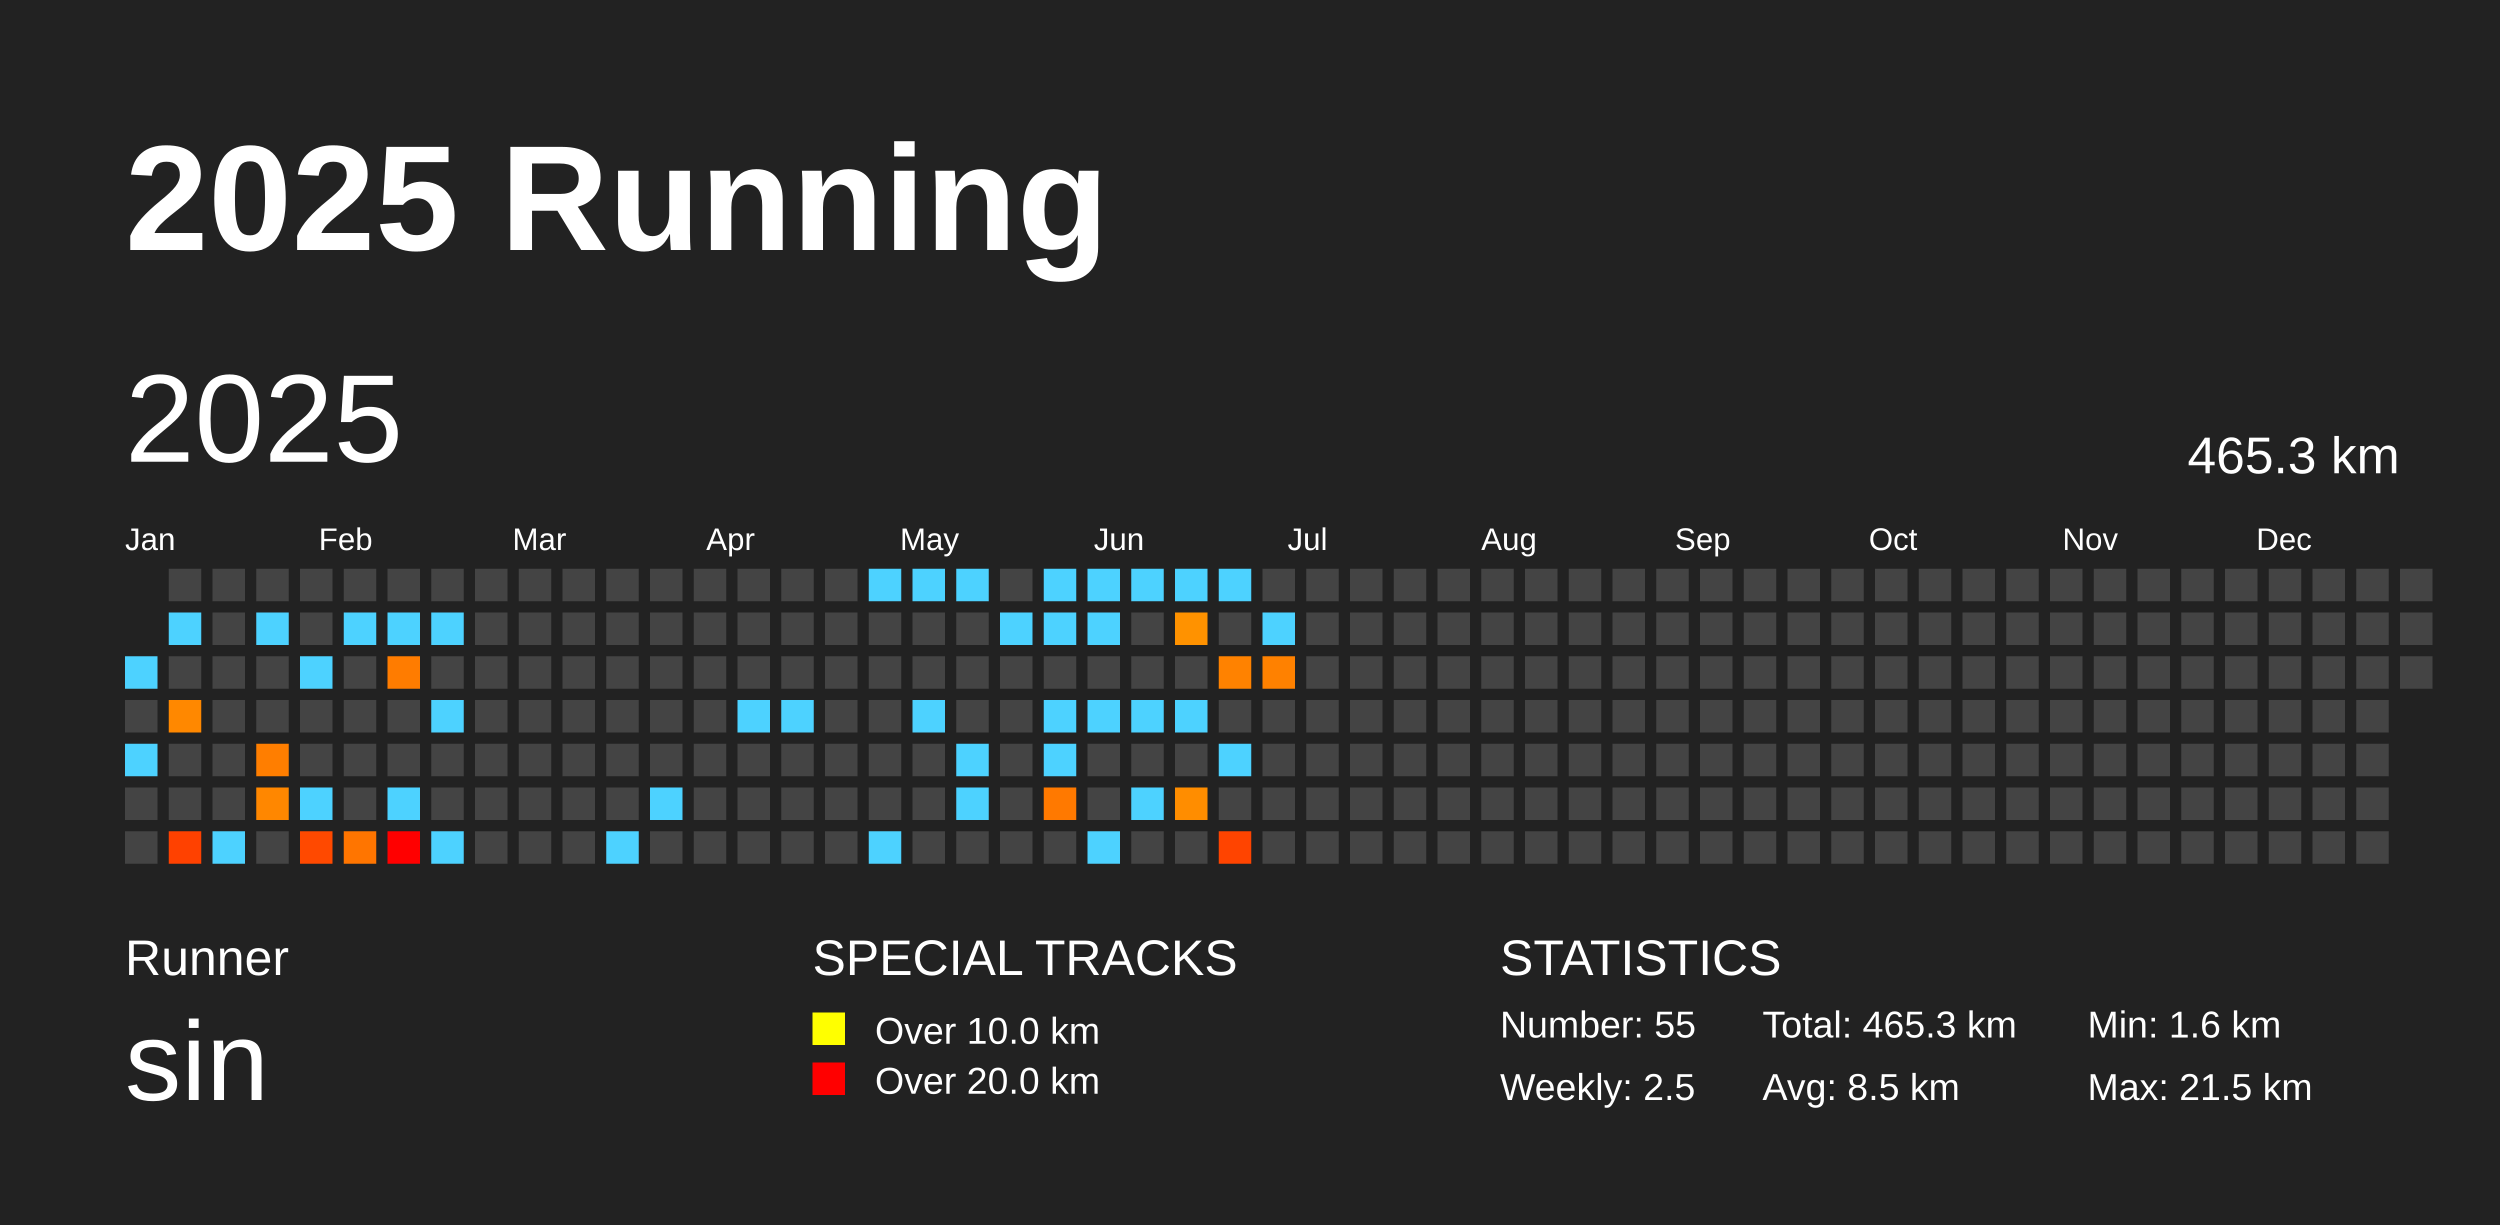
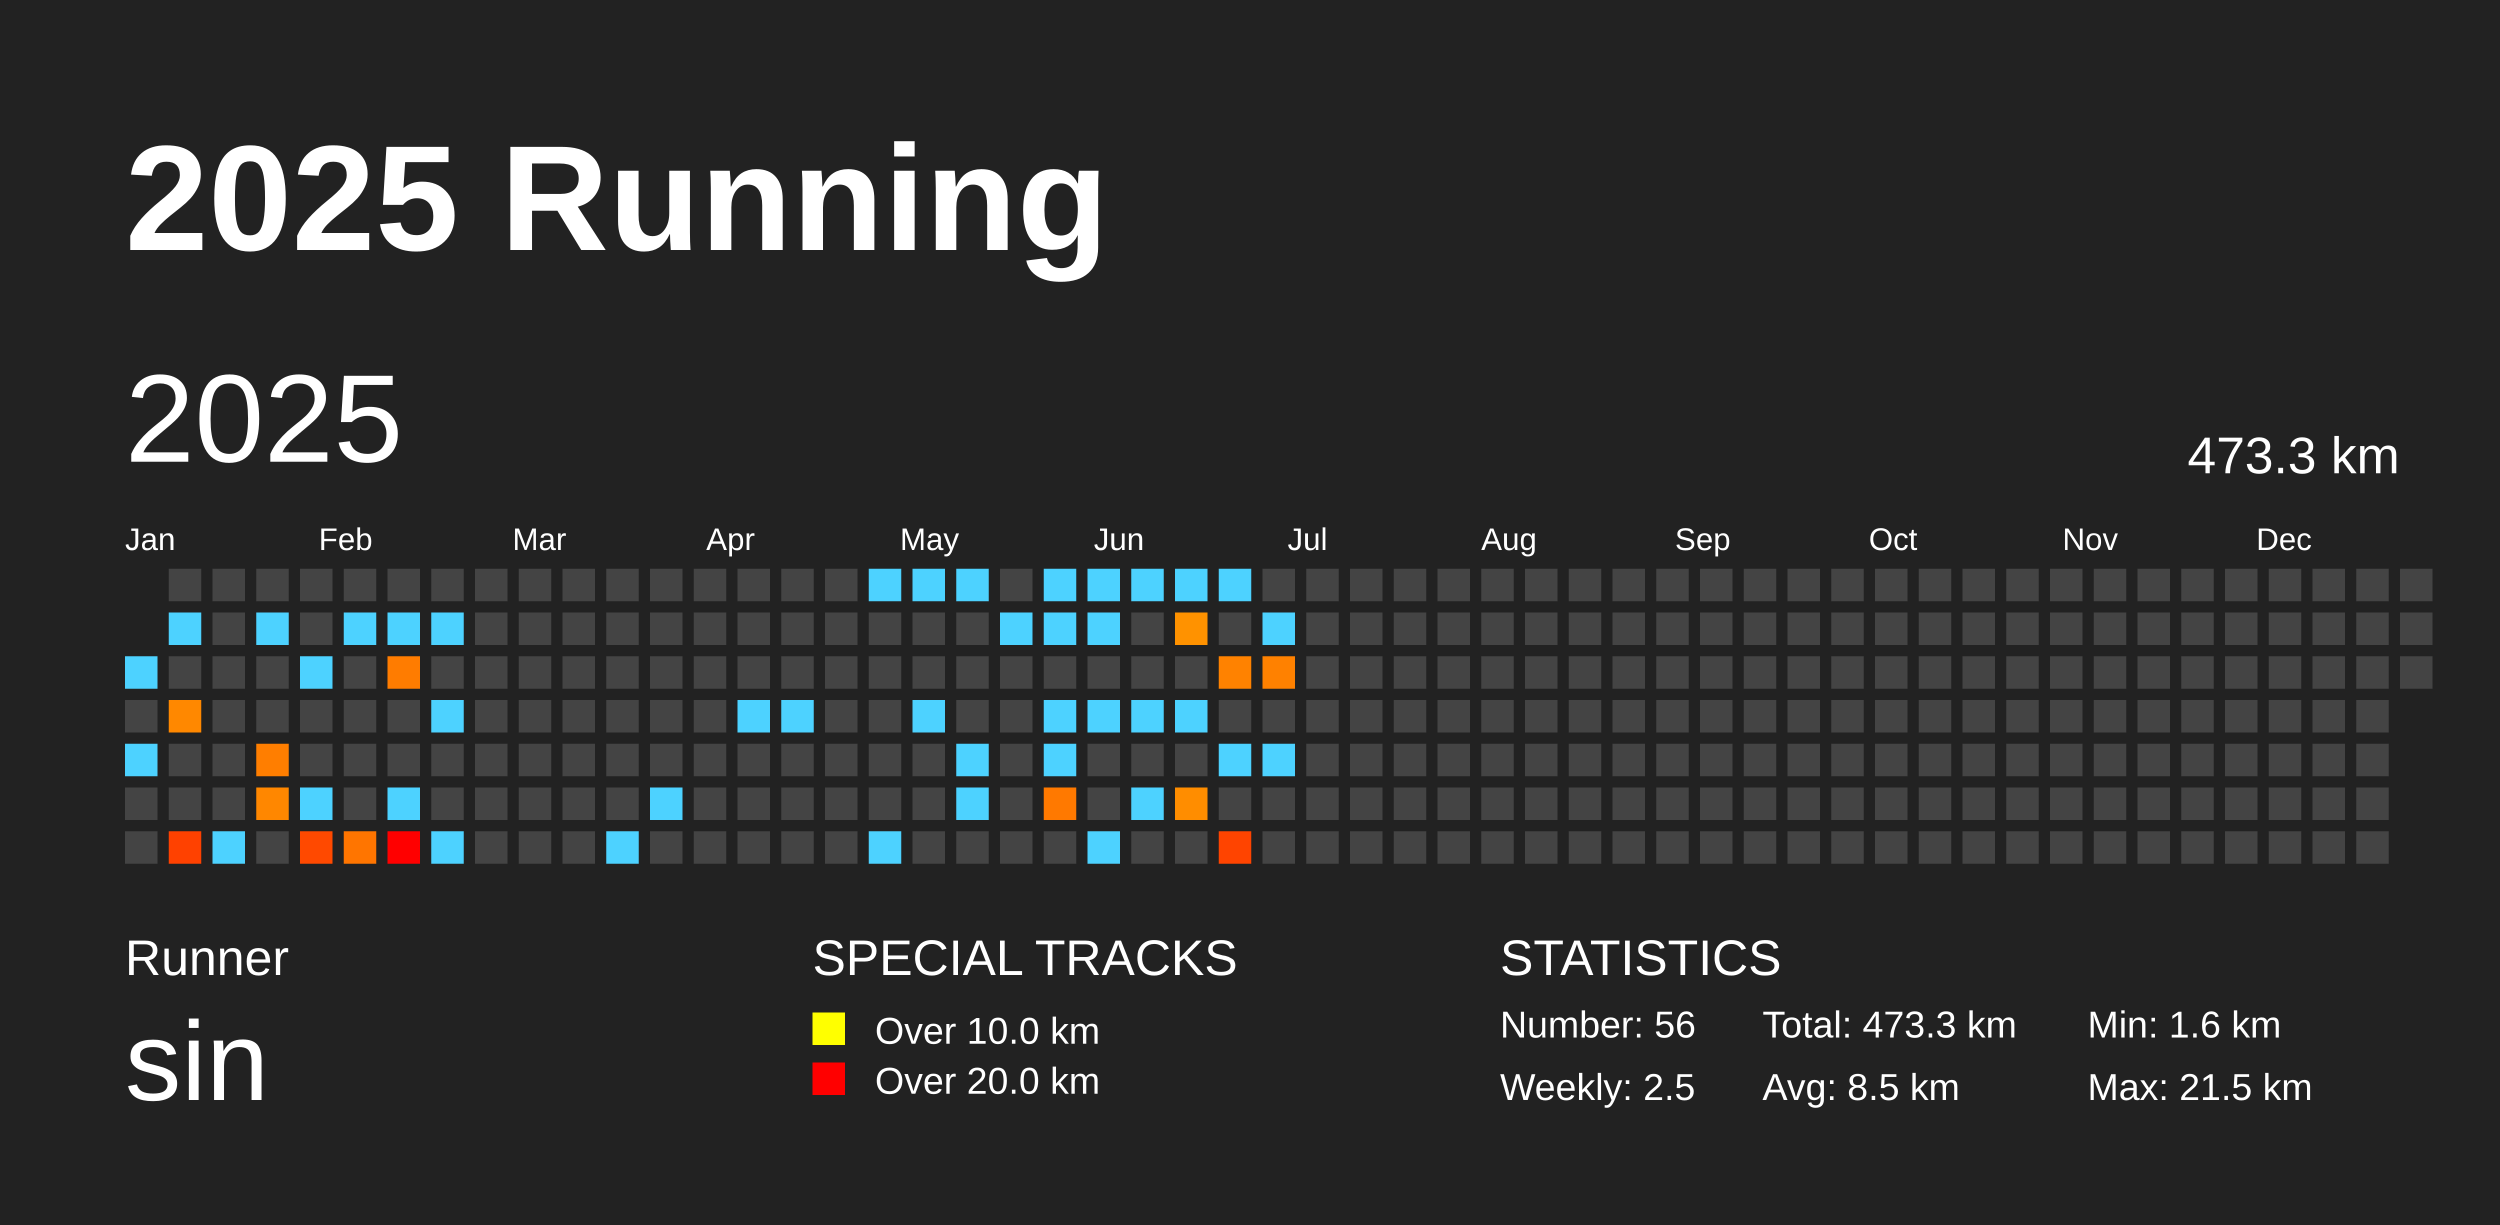
<svg xmlns="http://www.w3.org/2000/svg" baseProfile="full" height="98mm" version="1.1" viewBox="0,0,200,98" width="200mm">
  <defs />
  <rect fill="#222222" height="98" width="200" x="0" y="0" />
  <text fill="#FFFFFF" style="font-size:12px; font-family:Arial; font-weight:bold;" x="10" y="20">2025 Running</text>
  <text fill="#FFFFFF" style="font-size:4px; font-family:Arial" x="10" y="78">Runner</text>
  <text fill="#FFFFFF" style="font-size:9px; font-family:Arial" x="10" y="88">sin</text>
  <text fill="#FFFFFF" style="font-size:4px; font-family:Arial" x="65" y="78">SPECIAL TRACKS</text>
  <rect fill="yellow" height="2.6" width="2.6" x="65" y="81" />
  <text fill="#FFFFFF" style="font-size:3px; font-family:Arial" x="70" y="83.5">Over 10.0 km</text>
  <rect fill="red" height="2.6" width="2.6" x="65" y="85" />
  <text fill="#FFFFFF" style="font-size:3px; font-family:Arial" x="70" y="87.5">Over 20.0 km</text>
  <text fill="#FFFFFF" style="font-size:4px; font-family:Arial" x="120" y="78">STATISTICS</text>
-   <text fill="#FFFFFF" style="font-size:3px; font-family:Arial" x="120" y="83">Number: 55</text>
+   <text fill="#FFFFFF" style="font-size:3px; font-family:Arial" x="120" y="83">Number: 56</text>
  <text fill="#FFFFFF" style="font-size:3px; font-family:Arial" x="120" y="88">Weekly: 2.5</text>
-   <text fill="#FFFFFF" style="font-size:3px; font-family:Arial" x="141" y="83">Total: 465.3 km</text>
+   <text fill="#FFFFFF" style="font-size:3px; font-family:Arial" x="141" y="83">Total: 473.3 km</text>
  <text fill="#FFFFFF" style="font-size:3px; font-family:Arial" x="141" y="88">Avg: 8.5 km</text>
  <text fill="#FFFFFF" style="font-size:3px; font-family:Arial" x="167" y="83">Min: 1.6 km</text>
  <text fill="#FFFFFF" style="font-size:3px; font-family:Arial" x="167" y="88">Max: 21.5 km</text>
  <text dominant-baseline="hanging" fill="#FFFFFF" style="font-size:10.0px; font-family:Arial;" x="10" y="30">2025</text>
-   <text dominant-baseline="hanging" fill="#FFFFFF" style="font-size:4.125px; font-family:Arial;" x="175" y="35">465.3 km</text>
+   <text dominant-baseline="hanging" fill="#FFFFFF" style="font-size:4.125px; font-family:Arial;" x="175" y="35">473.3 km</text>
  <text fill="#FFFFFF" style="font-size:2.5px; font-family:Arial" x="10.0" y="44">Jan</text>
  <text fill="#FFFFFF" style="font-size:2.5px; font-family:Arial" x="25.5" y="44">Feb</text>
  <text fill="#FFFFFF" style="font-size:2.5px; font-family:Arial" x="41.0" y="44">Mar</text>
  <text fill="#FFFFFF" style="font-size:2.5px; font-family:Arial" x="56.5" y="44">Apr</text>
  <text fill="#FFFFFF" style="font-size:2.5px; font-family:Arial" x="72.0" y="44">May</text>
  <text fill="#FFFFFF" style="font-size:2.5px; font-family:Arial" x="87.5" y="44">Jun</text>
  <text fill="#FFFFFF" style="font-size:2.5px; font-family:Arial" x="103.0" y="44">Jul</text>
  <text fill="#FFFFFF" style="font-size:2.5px; font-family:Arial" x="118.5" y="44">Aug</text>
  <text fill="#FFFFFF" style="font-size:2.5px; font-family:Arial" x="134.0" y="44">Sep</text>
  <text fill="#FFFFFF" style="font-size:2.5px; font-family:Arial" x="149.5" y="44">Oct</text>
  <text fill="#FFFFFF" style="font-size:2.5px; font-family:Arial" x="165.0" y="44">Nov</text>
  <text fill="#FFFFFF" style="font-size:2.5px; font-family:Arial" x="180.5" y="44">Dec</text>
  <rect fill="#4dd2ff" height="2.6" width="2.6" x="10.0" y="52.5" />
  <rect fill="#444444" height="2.6" width="2.6" x="10.0" y="56.0" />
  <rect fill="#4dd2ff" height="2.6" width="2.6" x="10.0" y="59.5" />
  <rect fill="#444444" height="2.6" width="2.6" x="10.0" y="63.0" />
  <rect fill="#444444" height="2.6" width="2.6" x="10.0" y="66.5" />
  <rect fill="#444444" height="2.6" width="2.6" x="13.5" y="45.5" />
  <rect fill="#4dd2ff" height="2.6" width="2.6" x="13.5" y="49.0" />
  <rect fill="#444444" height="2.6" width="2.6" x="13.5" y="52.5" />
  <rect fill="#ff8800" height="2.6" width="2.6" x="13.5" y="56.0" />
  <rect fill="#444444" height="2.6" width="2.6" x="13.5" y="59.5" />
  <rect fill="#444444" height="2.6" width="2.6" x="13.5" y="63.0" />
  <rect fill="#ff4100" height="2.6" width="2.6" x="13.5" y="66.5" />
  <rect fill="#444444" height="2.6" width="2.6" x="17.0" y="45.5" />
  <rect fill="#444444" height="2.6" width="2.6" x="17.0" y="49.0" />
  <rect fill="#444444" height="2.6" width="2.6" x="17.0" y="52.5" />
  <rect fill="#444444" height="2.6" width="2.6" x="17.0" y="56.0" />
  <rect fill="#444444" height="2.6" width="2.6" x="17.0" y="59.5" />
  <rect fill="#444444" height="2.6" width="2.6" x="17.0" y="63.0" />
  <rect fill="#4dd2ff" height="2.6" width="2.6" x="17.0" y="66.5" />
  <rect fill="#444444" height="2.6" width="2.6" x="20.5" y="45.5" />
  <rect fill="#4dd2ff" height="2.6" width="2.6" x="20.5" y="49.0" />
  <rect fill="#444444" height="2.6" width="2.6" x="20.5" y="52.5" />
  <rect fill="#444444" height="2.6" width="2.6" x="20.5" y="56.0" />
  <rect fill="#ff7e00" height="2.6" width="2.6" x="20.5" y="59.5" />
  <rect fill="#ff8700" height="2.6" width="2.6" x="20.5" y="63.0" />
  <rect fill="#444444" height="2.6" width="2.6" x="20.5" y="66.5" />
  <rect fill="#444444" height="2.6" width="2.6" x="24.0" y="45.5" />
  <rect fill="#444444" height="2.6" width="2.6" x="24.0" y="49.0" />
  <rect fill="#4dd2ff" height="2.6" width="2.6" x="24.0" y="52.5" />
  <rect fill="#444444" height="2.6" width="2.6" x="24.0" y="56.0" />
  <rect fill="#444444" height="2.6" width="2.6" x="24.0" y="59.5" />
  <rect fill="#4dd2ff" height="2.6" width="2.6" x="24.0" y="63.0" />
  <rect fill="#ff4900" height="2.6" width="2.6" x="24.0" y="66.5" />
  <rect fill="#444444" height="2.6" width="2.6" x="27.5" y="45.5" />
  <rect fill="#4dd2ff" height="2.6" width="2.6" x="27.5" y="49.0" />
  <rect fill="#444444" height="2.6" width="2.6" x="27.5" y="52.5" />
  <rect fill="#444444" height="2.6" width="2.6" x="27.5" y="56.0" />
  <rect fill="#444444" height="2.6" width="2.6" x="27.5" y="59.5" />
  <rect fill="#444444" height="2.6" width="2.6" x="27.5" y="63.0" />
  <rect fill="#ff7500" height="2.6" width="2.6" x="27.5" y="66.5" />
  <rect fill="#444444" height="2.6" width="2.6" x="31.0" y="45.5" />
  <rect fill="#4dd2ff" height="2.6" width="2.6" x="31.0" y="49.0" />
  <rect fill="#ff7c00" height="2.6" width="2.6" x="31.0" y="52.5" />
  <rect fill="#444444" height="2.6" width="2.6" x="31.0" y="56.0" />
  <rect fill="#444444" height="2.6" width="2.6" x="31.0" y="59.5" />
  <rect fill="#4dd2ff" height="2.6" width="2.6" x="31.0" y="63.0" />
  <rect fill="red" height="2.6" width="2.6" x="31.0" y="66.5" />
  <rect fill="#444444" height="2.6" width="2.6" x="34.5" y="45.5" />
  <rect fill="#4dd2ff" height="2.6" width="2.6" x="34.5" y="49.0" />
  <rect fill="#444444" height="2.6" width="2.6" x="34.5" y="52.5" />
  <rect fill="#4dd2ff" height="2.6" width="2.6" x="34.5" y="56.0" />
  <rect fill="#444444" height="2.6" width="2.6" x="34.5" y="59.5" />
  <rect fill="#444444" height="2.6" width="2.6" x="34.5" y="63.0" />
  <rect fill="#4dd2ff" height="2.6" width="2.6" x="34.5" y="66.5" />
  <rect fill="#444444" height="2.6" width="2.6" x="38.0" y="45.5" />
  <rect fill="#444444" height="2.6" width="2.6" x="38.0" y="49.0" />
  <rect fill="#444444" height="2.6" width="2.6" x="38.0" y="52.5" />
  <rect fill="#444444" height="2.6" width="2.6" x="38.0" y="56.0" />
  <rect fill="#444444" height="2.6" width="2.6" x="38.0" y="59.5" />
  <rect fill="#444444" height="2.6" width="2.6" x="38.0" y="63.0" />
  <rect fill="#444444" height="2.6" width="2.6" x="38.0" y="66.5" />
  <rect fill="#444444" height="2.6" width="2.6" x="41.5" y="45.5" />
  <rect fill="#444444" height="2.6" width="2.6" x="41.5" y="49.0" />
  <rect fill="#444444" height="2.6" width="2.6" x="41.5" y="52.5" />
  <rect fill="#444444" height="2.6" width="2.6" x="41.5" y="56.0" />
  <rect fill="#444444" height="2.6" width="2.6" x="41.5" y="59.5" />
  <rect fill="#444444" height="2.6" width="2.6" x="41.5" y="63.0" />
  <rect fill="#444444" height="2.6" width="2.6" x="41.5" y="66.5" />
  <rect fill="#444444" height="2.6" width="2.6" x="45.0" y="45.5" />
  <rect fill="#444444" height="2.6" width="2.6" x="45.0" y="49.0" />
  <rect fill="#444444" height="2.6" width="2.6" x="45.0" y="52.5" />
  <rect fill="#444444" height="2.6" width="2.6" x="45.0" y="56.0" />
  <rect fill="#444444" height="2.6" width="2.6" x="45.0" y="59.5" />
  <rect fill="#444444" height="2.6" width="2.6" x="45.0" y="63.0" />
  <rect fill="#444444" height="2.6" width="2.6" x="45.0" y="66.5" />
  <rect fill="#444444" height="2.6" width="2.6" x="48.5" y="45.5" />
  <rect fill="#444444" height="2.6" width="2.6" x="48.5" y="49.0" />
  <rect fill="#444444" height="2.6" width="2.6" x="48.5" y="52.5" />
  <rect fill="#444444" height="2.6" width="2.6" x="48.5" y="56.0" />
  <rect fill="#444444" height="2.6" width="2.6" x="48.5" y="59.5" />
  <rect fill="#444444" height="2.6" width="2.6" x="48.5" y="63.0" />
  <rect fill="#4dd2ff" height="2.6" width="2.6" x="48.5" y="66.5" />
  <rect fill="#444444" height="2.6" width="2.6" x="52.0" y="45.5" />
  <rect fill="#444444" height="2.6" width="2.6" x="52.0" y="49.0" />
  <rect fill="#444444" height="2.6" width="2.6" x="52.0" y="52.5" />
  <rect fill="#444444" height="2.6" width="2.6" x="52.0" y="56.0" />
  <rect fill="#444444" height="2.6" width="2.6" x="52.0" y="59.5" />
  <rect fill="#4dd2ff" height="2.6" width="2.6" x="52.0" y="63.0" />
  <rect fill="#444444" height="2.6" width="2.6" x="52.0" y="66.5" />
  <rect fill="#444444" height="2.6" width="2.6" x="55.5" y="45.5" />
  <rect fill="#444444" height="2.6" width="2.6" x="55.5" y="49.0" />
  <rect fill="#444444" height="2.6" width="2.6" x="55.5" y="52.5" />
  <rect fill="#444444" height="2.6" width="2.6" x="55.5" y="56.0" />
  <rect fill="#444444" height="2.6" width="2.6" x="55.5" y="59.5" />
  <rect fill="#444444" height="2.6" width="2.6" x="55.5" y="63.0" />
  <rect fill="#444444" height="2.6" width="2.6" x="55.5" y="66.5" />
  <rect fill="#444444" height="2.6" width="2.6" x="59.0" y="45.5" />
  <rect fill="#444444" height="2.6" width="2.6" x="59.0" y="49.0" />
  <rect fill="#444444" height="2.6" width="2.6" x="59.0" y="52.5" />
  <rect fill="#4dd2ff" height="2.6" width="2.6" x="59.0" y="56.0" />
  <rect fill="#444444" height="2.6" width="2.6" x="59.0" y="59.5" />
  <rect fill="#444444" height="2.6" width="2.6" x="59.0" y="63.0" />
  <rect fill="#444444" height="2.6" width="2.6" x="59.0" y="66.5" />
  <rect fill="#444444" height="2.6" width="2.6" x="62.5" y="45.5" />
  <rect fill="#444444" height="2.6" width="2.6" x="62.5" y="49.0" />
  <rect fill="#444444" height="2.6" width="2.6" x="62.5" y="52.5" />
  <rect fill="#4dd2ff" height="2.6" width="2.6" x="62.5" y="56.0" />
  <rect fill="#444444" height="2.6" width="2.6" x="62.5" y="59.5" />
  <rect fill="#444444" height="2.6" width="2.6" x="62.5" y="63.0" />
  <rect fill="#444444" height="2.6" width="2.6" x="62.5" y="66.5" />
  <rect fill="#444444" height="2.6" width="2.6" x="66.0" y="45.5" />
  <rect fill="#444444" height="2.6" width="2.6" x="66.0" y="49.0" />
  <rect fill="#444444" height="2.6" width="2.6" x="66.0" y="52.5" />
  <rect fill="#444444" height="2.6" width="2.6" x="66.0" y="56.0" />
  <rect fill="#444444" height="2.6" width="2.6" x="66.0" y="59.5" />
  <rect fill="#444444" height="2.6" width="2.6" x="66.0" y="63.0" />
  <rect fill="#444444" height="2.6" width="2.6" x="66.0" y="66.5" />
  <rect fill="#4dd2ff" height="2.6" width="2.6" x="69.5" y="45.5" />
  <rect fill="#444444" height="2.6" width="2.6" x="69.5" y="49.0" />
  <rect fill="#444444" height="2.6" width="2.6" x="69.5" y="52.5" />
  <rect fill="#444444" height="2.6" width="2.6" x="69.5" y="56.0" />
  <rect fill="#444444" height="2.6" width="2.6" x="69.5" y="59.5" />
  <rect fill="#444444" height="2.6" width="2.6" x="69.5" y="63.0" />
  <rect fill="#4dd2ff" height="2.6" width="2.6" x="69.5" y="66.5" />
  <rect fill="#4dd2ff" height="2.6" width="2.6" x="73.0" y="45.5" />
  <rect fill="#444444" height="2.6" width="2.6" x="73.0" y="49.0" />
  <rect fill="#444444" height="2.6" width="2.6" x="73.0" y="52.5" />
  <rect fill="#4dd2ff" height="2.6" width="2.6" x="73.0" y="56.0" />
  <rect fill="#444444" height="2.6" width="2.6" x="73.0" y="59.5" />
  <rect fill="#444444" height="2.6" width="2.6" x="73.0" y="63.0" />
  <rect fill="#444444" height="2.6" width="2.6" x="73.0" y="66.5" />
  <rect fill="#4dd2ff" height="2.6" width="2.6" x="76.5" y="45.5" />
  <rect fill="#444444" height="2.6" width="2.6" x="76.5" y="49.0" />
  <rect fill="#444444" height="2.6" width="2.6" x="76.5" y="52.5" />
  <rect fill="#444444" height="2.6" width="2.6" x="76.5" y="56.0" />
  <rect fill="#4dd2ff" height="2.6" width="2.6" x="76.5" y="59.5" />
  <rect fill="#4dd2ff" height="2.6" width="2.6" x="76.5" y="63.0" />
  <rect fill="#444444" height="2.6" width="2.6" x="76.5" y="66.5" />
  <rect fill="#444444" height="2.6" width="2.6" x="80.0" y="45.5" />
  <rect fill="#4dd2ff" height="2.6" width="2.6" x="80.0" y="49.0" />
  <rect fill="#444444" height="2.6" width="2.6" x="80.0" y="52.5" />
  <rect fill="#444444" height="2.6" width="2.6" x="80.0" y="56.0" />
  <rect fill="#444444" height="2.6" width="2.6" x="80.0" y="59.5" />
  <rect fill="#444444" height="2.6" width="2.6" x="80.0" y="63.0" />
  <rect fill="#444444" height="2.6" width="2.6" x="80.0" y="66.5" />
  <rect fill="#4dd2ff" height="2.6" width="2.6" x="83.5" y="45.5" />
  <rect fill="#4dd2ff" height="2.6" width="2.6" x="83.5" y="49.0" />
  <rect fill="#444444" height="2.6" width="2.6" x="83.5" y="52.5" />
  <rect fill="#4dd2ff" height="2.6" width="2.6" x="83.5" y="56.0" />
  <rect fill="#4dd2ff" height="2.6" width="2.6" x="83.5" y="59.5" />
  <rect fill="#ff7900" height="2.6" width="2.6" x="83.5" y="63.0" />
  <rect fill="#444444" height="2.6" width="2.6" x="83.5" y="66.5" />
  <rect fill="#4dd2ff" height="2.6" width="2.6" x="87.0" y="45.5" />
  <rect fill="#4dd2ff" height="2.6" width="2.6" x="87.0" y="49.0" />
  <rect fill="#444444" height="2.6" width="2.6" x="87.0" y="52.5" />
  <rect fill="#4dd2ff" height="2.6" width="2.6" x="87.0" y="56.0" />
  <rect fill="#444444" height="2.6" width="2.6" x="87.0" y="59.5" />
  <rect fill="#444444" height="2.6" width="2.6" x="87.0" y="63.0" />
  <rect fill="#4dd2ff" height="2.6" width="2.6" x="87.0" y="66.5" />
  <rect fill="#4dd2ff" height="2.6" width="2.6" x="90.5" y="45.5" />
  <rect fill="#444444" height="2.6" width="2.6" x="90.5" y="49.0" />
  <rect fill="#444444" height="2.6" width="2.6" x="90.5" y="52.5" />
  <rect fill="#4dd2ff" height="2.6" width="2.6" x="90.5" y="56.0" />
  <rect fill="#444444" height="2.6" width="2.6" x="90.5" y="59.5" />
  <rect fill="#4dd2ff" height="2.6" width="2.6" x="90.5" y="63.0" />
  <rect fill="#444444" height="2.6" width="2.6" x="90.5" y="66.5" />
  <rect fill="#4dd2ff" height="2.6" width="2.6" x="94.0" y="45.5" />
  <rect fill="#ff9200" height="2.6" width="2.6" x="94.0" y="49.0" />
  <rect fill="#444444" height="2.6" width="2.6" x="94.0" y="52.5" />
  <rect fill="#4dd2ff" height="2.6" width="2.6" x="94.0" y="56.0" />
  <rect fill="#444444" height="2.6" width="2.6" x="94.0" y="59.5" />
  <rect fill="#ff8d00" height="2.6" width="2.6" x="94.0" y="63.0" />
  <rect fill="#444444" height="2.6" width="2.6" x="94.0" y="66.5" />
  <rect fill="#4dd2ff" height="2.6" width="2.6" x="97.5" y="45.5" />
  <rect fill="#444444" height="2.6" width="2.6" x="97.5" y="49.0" />
  <rect fill="#ff8200" height="2.6" width="2.6" x="97.5" y="52.5" />
  <rect fill="#444444" height="2.6" width="2.6" x="97.5" y="56.0" />
  <rect fill="#4dd2ff" height="2.6" width="2.6" x="97.5" y="59.5" />
  <rect fill="#444444" height="2.6" width="2.6" x="97.5" y="63.0" />
  <rect fill="#ff4400" height="2.6" width="2.6" x="97.5" y="66.5" />
  <rect fill="#444444" height="2.6" width="2.6" x="101.0" y="45.5" />
  <rect fill="#4dd2ff" height="2.6" width="2.6" x="101.0" y="49.0" />
  <rect fill="#ff8100" height="2.6" width="2.6" x="101.0" y="52.5" />
  <rect fill="#444444" height="2.6" width="2.6" x="101.0" y="56.0" />
-   <rect fill="#444444" height="2.6" width="2.6" x="101.0" y="59.5" />
+   <rect fill="#4dd2ff" height="2.6" width="2.6" x="101.0" y="59.5" />
  <rect fill="#444444" height="2.6" width="2.6" x="101.0" y="63.0" />
  <rect fill="#444444" height="2.6" width="2.6" x="101.0" y="66.5" />
  <rect fill="#444444" height="2.6" width="2.6" x="104.5" y="45.5" />
  <rect fill="#444444" height="2.6" width="2.6" x="104.5" y="49.0" />
  <rect fill="#444444" height="2.6" width="2.6" x="104.5" y="52.5" />
  <rect fill="#444444" height="2.6" width="2.6" x="104.5" y="56.0" />
  <rect fill="#444444" height="2.6" width="2.6" x="104.5" y="59.5" />
  <rect fill="#444444" height="2.6" width="2.6" x="104.5" y="63.0" />
  <rect fill="#444444" height="2.6" width="2.6" x="104.5" y="66.5" />
  <rect fill="#444444" height="2.6" width="2.6" x="108.0" y="45.5" />
  <rect fill="#444444" height="2.6" width="2.6" x="108.0" y="49.0" />
  <rect fill="#444444" height="2.6" width="2.6" x="108.0" y="52.5" />
  <rect fill="#444444" height="2.6" width="2.6" x="108.0" y="56.0" />
  <rect fill="#444444" height="2.6" width="2.6" x="108.0" y="59.5" />
  <rect fill="#444444" height="2.6" width="2.6" x="108.0" y="63.0" />
  <rect fill="#444444" height="2.6" width="2.6" x="108.0" y="66.5" />
  <rect fill="#444444" height="2.6" width="2.6" x="111.5" y="45.5" />
  <rect fill="#444444" height="2.6" width="2.6" x="111.5" y="49.0" />
  <rect fill="#444444" height="2.6" width="2.6" x="111.5" y="52.5" />
  <rect fill="#444444" height="2.6" width="2.6" x="111.5" y="56.0" />
  <rect fill="#444444" height="2.6" width="2.6" x="111.5" y="59.5" />
  <rect fill="#444444" height="2.6" width="2.6" x="111.5" y="63.0" />
  <rect fill="#444444" height="2.6" width="2.6" x="111.5" y="66.5" />
  <rect fill="#444444" height="2.6" width="2.6" x="115.0" y="45.5" />
  <rect fill="#444444" height="2.6" width="2.6" x="115.0" y="49.0" />
  <rect fill="#444444" height="2.6" width="2.6" x="115.0" y="52.5" />
  <rect fill="#444444" height="2.6" width="2.6" x="115.0" y="56.0" />
  <rect fill="#444444" height="2.6" width="2.6" x="115.0" y="59.5" />
  <rect fill="#444444" height="2.6" width="2.6" x="115.0" y="63.0" />
  <rect fill="#444444" height="2.6" width="2.6" x="115.0" y="66.5" />
  <rect fill="#444444" height="2.6" width="2.6" x="118.5" y="45.5" />
  <rect fill="#444444" height="2.6" width="2.6" x="118.5" y="49.0" />
  <rect fill="#444444" height="2.6" width="2.6" x="118.5" y="52.5" />
  <rect fill="#444444" height="2.6" width="2.6" x="118.5" y="56.0" />
  <rect fill="#444444" height="2.6" width="2.6" x="118.5" y="59.5" />
  <rect fill="#444444" height="2.6" width="2.6" x="118.5" y="63.0" />
  <rect fill="#444444" height="2.6" width="2.6" x="118.5" y="66.5" />
  <rect fill="#444444" height="2.6" width="2.6" x="122.0" y="45.5" />
  <rect fill="#444444" height="2.6" width="2.6" x="122.0" y="49.0" />
  <rect fill="#444444" height="2.6" width="2.6" x="122.0" y="52.5" />
  <rect fill="#444444" height="2.6" width="2.6" x="122.0" y="56.0" />
  <rect fill="#444444" height="2.6" width="2.6" x="122.0" y="59.5" />
  <rect fill="#444444" height="2.6" width="2.6" x="122.0" y="63.0" />
  <rect fill="#444444" height="2.6" width="2.6" x="122.0" y="66.5" />
  <rect fill="#444444" height="2.6" width="2.6" x="125.5" y="45.5" />
  <rect fill="#444444" height="2.6" width="2.6" x="125.5" y="49.0" />
  <rect fill="#444444" height="2.6" width="2.6" x="125.5" y="52.5" />
  <rect fill="#444444" height="2.6" width="2.6" x="125.5" y="56.0" />
  <rect fill="#444444" height="2.6" width="2.6" x="125.5" y="59.5" />
  <rect fill="#444444" height="2.6" width="2.6" x="125.5" y="63.0" />
  <rect fill="#444444" height="2.6" width="2.6" x="125.5" y="66.5" />
  <rect fill="#444444" height="2.6" width="2.6" x="129.0" y="45.5" />
  <rect fill="#444444" height="2.6" width="2.6" x="129.0" y="49.0" />
  <rect fill="#444444" height="2.6" width="2.6" x="129.0" y="52.5" />
  <rect fill="#444444" height="2.6" width="2.6" x="129.0" y="56.0" />
  <rect fill="#444444" height="2.6" width="2.6" x="129.0" y="59.5" />
  <rect fill="#444444" height="2.6" width="2.6" x="129.0" y="63.0" />
  <rect fill="#444444" height="2.6" width="2.6" x="129.0" y="66.5" />
  <rect fill="#444444" height="2.6" width="2.6" x="132.5" y="45.5" />
  <rect fill="#444444" height="2.6" width="2.6" x="132.5" y="49.0" />
  <rect fill="#444444" height="2.6" width="2.6" x="132.5" y="52.5" />
  <rect fill="#444444" height="2.6" width="2.6" x="132.5" y="56.0" />
  <rect fill="#444444" height="2.6" width="2.6" x="132.5" y="59.5" />
  <rect fill="#444444" height="2.6" width="2.6" x="132.5" y="63.0" />
  <rect fill="#444444" height="2.6" width="2.6" x="132.5" y="66.5" />
  <rect fill="#444444" height="2.6" width="2.6" x="136.0" y="45.5" />
  <rect fill="#444444" height="2.6" width="2.6" x="136.0" y="49.0" />
  <rect fill="#444444" height="2.6" width="2.6" x="136.0" y="52.5" />
  <rect fill="#444444" height="2.6" width="2.6" x="136.0" y="56.0" />
  <rect fill="#444444" height="2.6" width="2.6" x="136.0" y="59.5" />
  <rect fill="#444444" height="2.6" width="2.6" x="136.0" y="63.0" />
  <rect fill="#444444" height="2.6" width="2.6" x="136.0" y="66.5" />
  <rect fill="#444444" height="2.6" width="2.6" x="139.5" y="45.5" />
  <rect fill="#444444" height="2.6" width="2.6" x="139.5" y="49.0" />
  <rect fill="#444444" height="2.6" width="2.6" x="139.5" y="52.5" />
  <rect fill="#444444" height="2.6" width="2.6" x="139.5" y="56.0" />
  <rect fill="#444444" height="2.6" width="2.6" x="139.5" y="59.5" />
  <rect fill="#444444" height="2.6" width="2.6" x="139.5" y="63.0" />
  <rect fill="#444444" height="2.6" width="2.6" x="139.5" y="66.5" />
  <rect fill="#444444" height="2.6" width="2.6" x="143.0" y="45.5" />
  <rect fill="#444444" height="2.6" width="2.6" x="143.0" y="49.0" />
  <rect fill="#444444" height="2.6" width="2.6" x="143.0" y="52.5" />
  <rect fill="#444444" height="2.6" width="2.6" x="143.0" y="56.0" />
  <rect fill="#444444" height="2.6" width="2.6" x="143.0" y="59.5" />
  <rect fill="#444444" height="2.6" width="2.6" x="143.0" y="63.0" />
  <rect fill="#444444" height="2.6" width="2.6" x="143.0" y="66.5" />
  <rect fill="#444444" height="2.6" width="2.6" x="146.5" y="45.5" />
  <rect fill="#444444" height="2.6" width="2.6" x="146.5" y="49.0" />
  <rect fill="#444444" height="2.6" width="2.6" x="146.5" y="52.5" />
  <rect fill="#444444" height="2.6" width="2.6" x="146.5" y="56.0" />
  <rect fill="#444444" height="2.6" width="2.6" x="146.5" y="59.5" />
  <rect fill="#444444" height="2.6" width="2.6" x="146.5" y="63.0" />
  <rect fill="#444444" height="2.6" width="2.6" x="146.5" y="66.5" />
  <rect fill="#444444" height="2.6" width="2.6" x="150.0" y="45.5" />
  <rect fill="#444444" height="2.6" width="2.6" x="150.0" y="49.0" />
  <rect fill="#444444" height="2.6" width="2.6" x="150.0" y="52.5" />
  <rect fill="#444444" height="2.6" width="2.6" x="150.0" y="56.0" />
  <rect fill="#444444" height="2.6" width="2.6" x="150.0" y="59.5" />
  <rect fill="#444444" height="2.6" width="2.6" x="150.0" y="63.0" />
  <rect fill="#444444" height="2.6" width="2.6" x="150.0" y="66.5" />
  <rect fill="#444444" height="2.6" width="2.6" x="153.5" y="45.5" />
  <rect fill="#444444" height="2.6" width="2.6" x="153.5" y="49.0" />
  <rect fill="#444444" height="2.6" width="2.6" x="153.5" y="52.5" />
  <rect fill="#444444" height="2.6" width="2.6" x="153.5" y="56.0" />
  <rect fill="#444444" height="2.6" width="2.6" x="153.5" y="59.5" />
  <rect fill="#444444" height="2.6" width="2.6" x="153.5" y="63.0" />
  <rect fill="#444444" height="2.6" width="2.6" x="153.5" y="66.5" />
  <rect fill="#444444" height="2.6" width="2.6" x="157.0" y="45.5" />
  <rect fill="#444444" height="2.6" width="2.6" x="157.0" y="49.0" />
  <rect fill="#444444" height="2.6" width="2.6" x="157.0" y="52.5" />
  <rect fill="#444444" height="2.6" width="2.6" x="157.0" y="56.0" />
  <rect fill="#444444" height="2.6" width="2.6" x="157.0" y="59.5" />
  <rect fill="#444444" height="2.6" width="2.6" x="157.0" y="63.0" />
  <rect fill="#444444" height="2.6" width="2.6" x="157.0" y="66.5" />
  <rect fill="#444444" height="2.6" width="2.6" x="160.5" y="45.5" />
  <rect fill="#444444" height="2.6" width="2.6" x="160.5" y="49.0" />
  <rect fill="#444444" height="2.6" width="2.6" x="160.5" y="52.5" />
  <rect fill="#444444" height="2.6" width="2.6" x="160.5" y="56.0" />
  <rect fill="#444444" height="2.6" width="2.6" x="160.5" y="59.5" />
  <rect fill="#444444" height="2.6" width="2.6" x="160.5" y="63.0" />
  <rect fill="#444444" height="2.6" width="2.6" x="160.5" y="66.5" />
  <rect fill="#444444" height="2.6" width="2.6" x="164.0" y="45.5" />
  <rect fill="#444444" height="2.6" width="2.6" x="164.0" y="49.0" />
  <rect fill="#444444" height="2.6" width="2.6" x="164.0" y="52.5" />
  <rect fill="#444444" height="2.6" width="2.6" x="164.0" y="56.0" />
  <rect fill="#444444" height="2.6" width="2.6" x="164.0" y="59.5" />
  <rect fill="#444444" height="2.6" width="2.6" x="164.0" y="63.0" />
  <rect fill="#444444" height="2.6" width="2.6" x="164.0" y="66.5" />
  <rect fill="#444444" height="2.6" width="2.6" x="167.5" y="45.5" />
  <rect fill="#444444" height="2.6" width="2.6" x="167.5" y="49.0" />
  <rect fill="#444444" height="2.6" width="2.6" x="167.5" y="52.5" />
  <rect fill="#444444" height="2.6" width="2.6" x="167.5" y="56.0" />
  <rect fill="#444444" height="2.6" width="2.6" x="167.5" y="59.5" />
  <rect fill="#444444" height="2.6" width="2.6" x="167.5" y="63.0" />
  <rect fill="#444444" height="2.6" width="2.6" x="167.5" y="66.5" />
  <rect fill="#444444" height="2.6" width="2.6" x="171.0" y="45.5" />
  <rect fill="#444444" height="2.6" width="2.6" x="171.0" y="49.0" />
  <rect fill="#444444" height="2.6" width="2.6" x="171.0" y="52.5" />
  <rect fill="#444444" height="2.6" width="2.6" x="171.0" y="56.0" />
  <rect fill="#444444" height="2.6" width="2.6" x="171.0" y="59.5" />
  <rect fill="#444444" height="2.6" width="2.6" x="171.0" y="63.0" />
  <rect fill="#444444" height="2.6" width="2.6" x="171.0" y="66.5" />
  <rect fill="#444444" height="2.6" width="2.6" x="174.5" y="45.5" />
  <rect fill="#444444" height="2.6" width="2.6" x="174.5" y="49.0" />
  <rect fill="#444444" height="2.6" width="2.6" x="174.5" y="52.5" />
  <rect fill="#444444" height="2.6" width="2.6" x="174.5" y="56.0" />
  <rect fill="#444444" height="2.6" width="2.6" x="174.5" y="59.5" />
  <rect fill="#444444" height="2.6" width="2.6" x="174.5" y="63.0" />
  <rect fill="#444444" height="2.6" width="2.6" x="174.5" y="66.5" />
  <rect fill="#444444" height="2.6" width="2.6" x="178.0" y="45.5" />
  <rect fill="#444444" height="2.6" width="2.6" x="178.0" y="49.0" />
  <rect fill="#444444" height="2.6" width="2.6" x="178.0" y="52.5" />
  <rect fill="#444444" height="2.6" width="2.6" x="178.0" y="56.0" />
  <rect fill="#444444" height="2.6" width="2.6" x="178.0" y="59.5" />
  <rect fill="#444444" height="2.6" width="2.6" x="178.0" y="63.0" />
  <rect fill="#444444" height="2.6" width="2.6" x="178.0" y="66.5" />
  <rect fill="#444444" height="2.6" width="2.6" x="181.5" y="45.5" />
  <rect fill="#444444" height="2.6" width="2.6" x="181.5" y="49.0" />
  <rect fill="#444444" height="2.6" width="2.6" x="181.5" y="52.5" />
  <rect fill="#444444" height="2.6" width="2.6" x="181.5" y="56.0" />
  <rect fill="#444444" height="2.6" width="2.6" x="181.5" y="59.5" />
  <rect fill="#444444" height="2.6" width="2.6" x="181.5" y="63.0" />
  <rect fill="#444444" height="2.6" width="2.6" x="181.5" y="66.5" />
  <rect fill="#444444" height="2.6" width="2.6" x="185.0" y="45.5" />
  <rect fill="#444444" height="2.6" width="2.6" x="185.0" y="49.0" />
  <rect fill="#444444" height="2.6" width="2.6" x="185.0" y="52.5" />
  <rect fill="#444444" height="2.6" width="2.6" x="185.0" y="56.0" />
  <rect fill="#444444" height="2.6" width="2.6" x="185.0" y="59.5" />
  <rect fill="#444444" height="2.6" width="2.6" x="185.0" y="63.0" />
  <rect fill="#444444" height="2.6" width="2.6" x="185.0" y="66.5" />
  <rect fill="#444444" height="2.6" width="2.6" x="188.5" y="45.5" />
  <rect fill="#444444" height="2.6" width="2.6" x="188.5" y="49.0" />
  <rect fill="#444444" height="2.6" width="2.6" x="188.5" y="52.5" />
  <rect fill="#444444" height="2.6" width="2.6" x="188.5" y="56.0" />
  <rect fill="#444444" height="2.6" width="2.6" x="188.5" y="59.5" />
  <rect fill="#444444" height="2.6" width="2.6" x="188.5" y="63.0" />
  <rect fill="#444444" height="2.6" width="2.6" x="188.5" y="66.5" />
  <rect fill="#444444" height="2.6" width="2.6" x="192.0" y="45.5" />
  <rect fill="#444444" height="2.6" width="2.6" x="192.0" y="49.0" />
  <rect fill="#444444" height="2.6" width="2.6" x="192.0" y="52.5" />
</svg>
